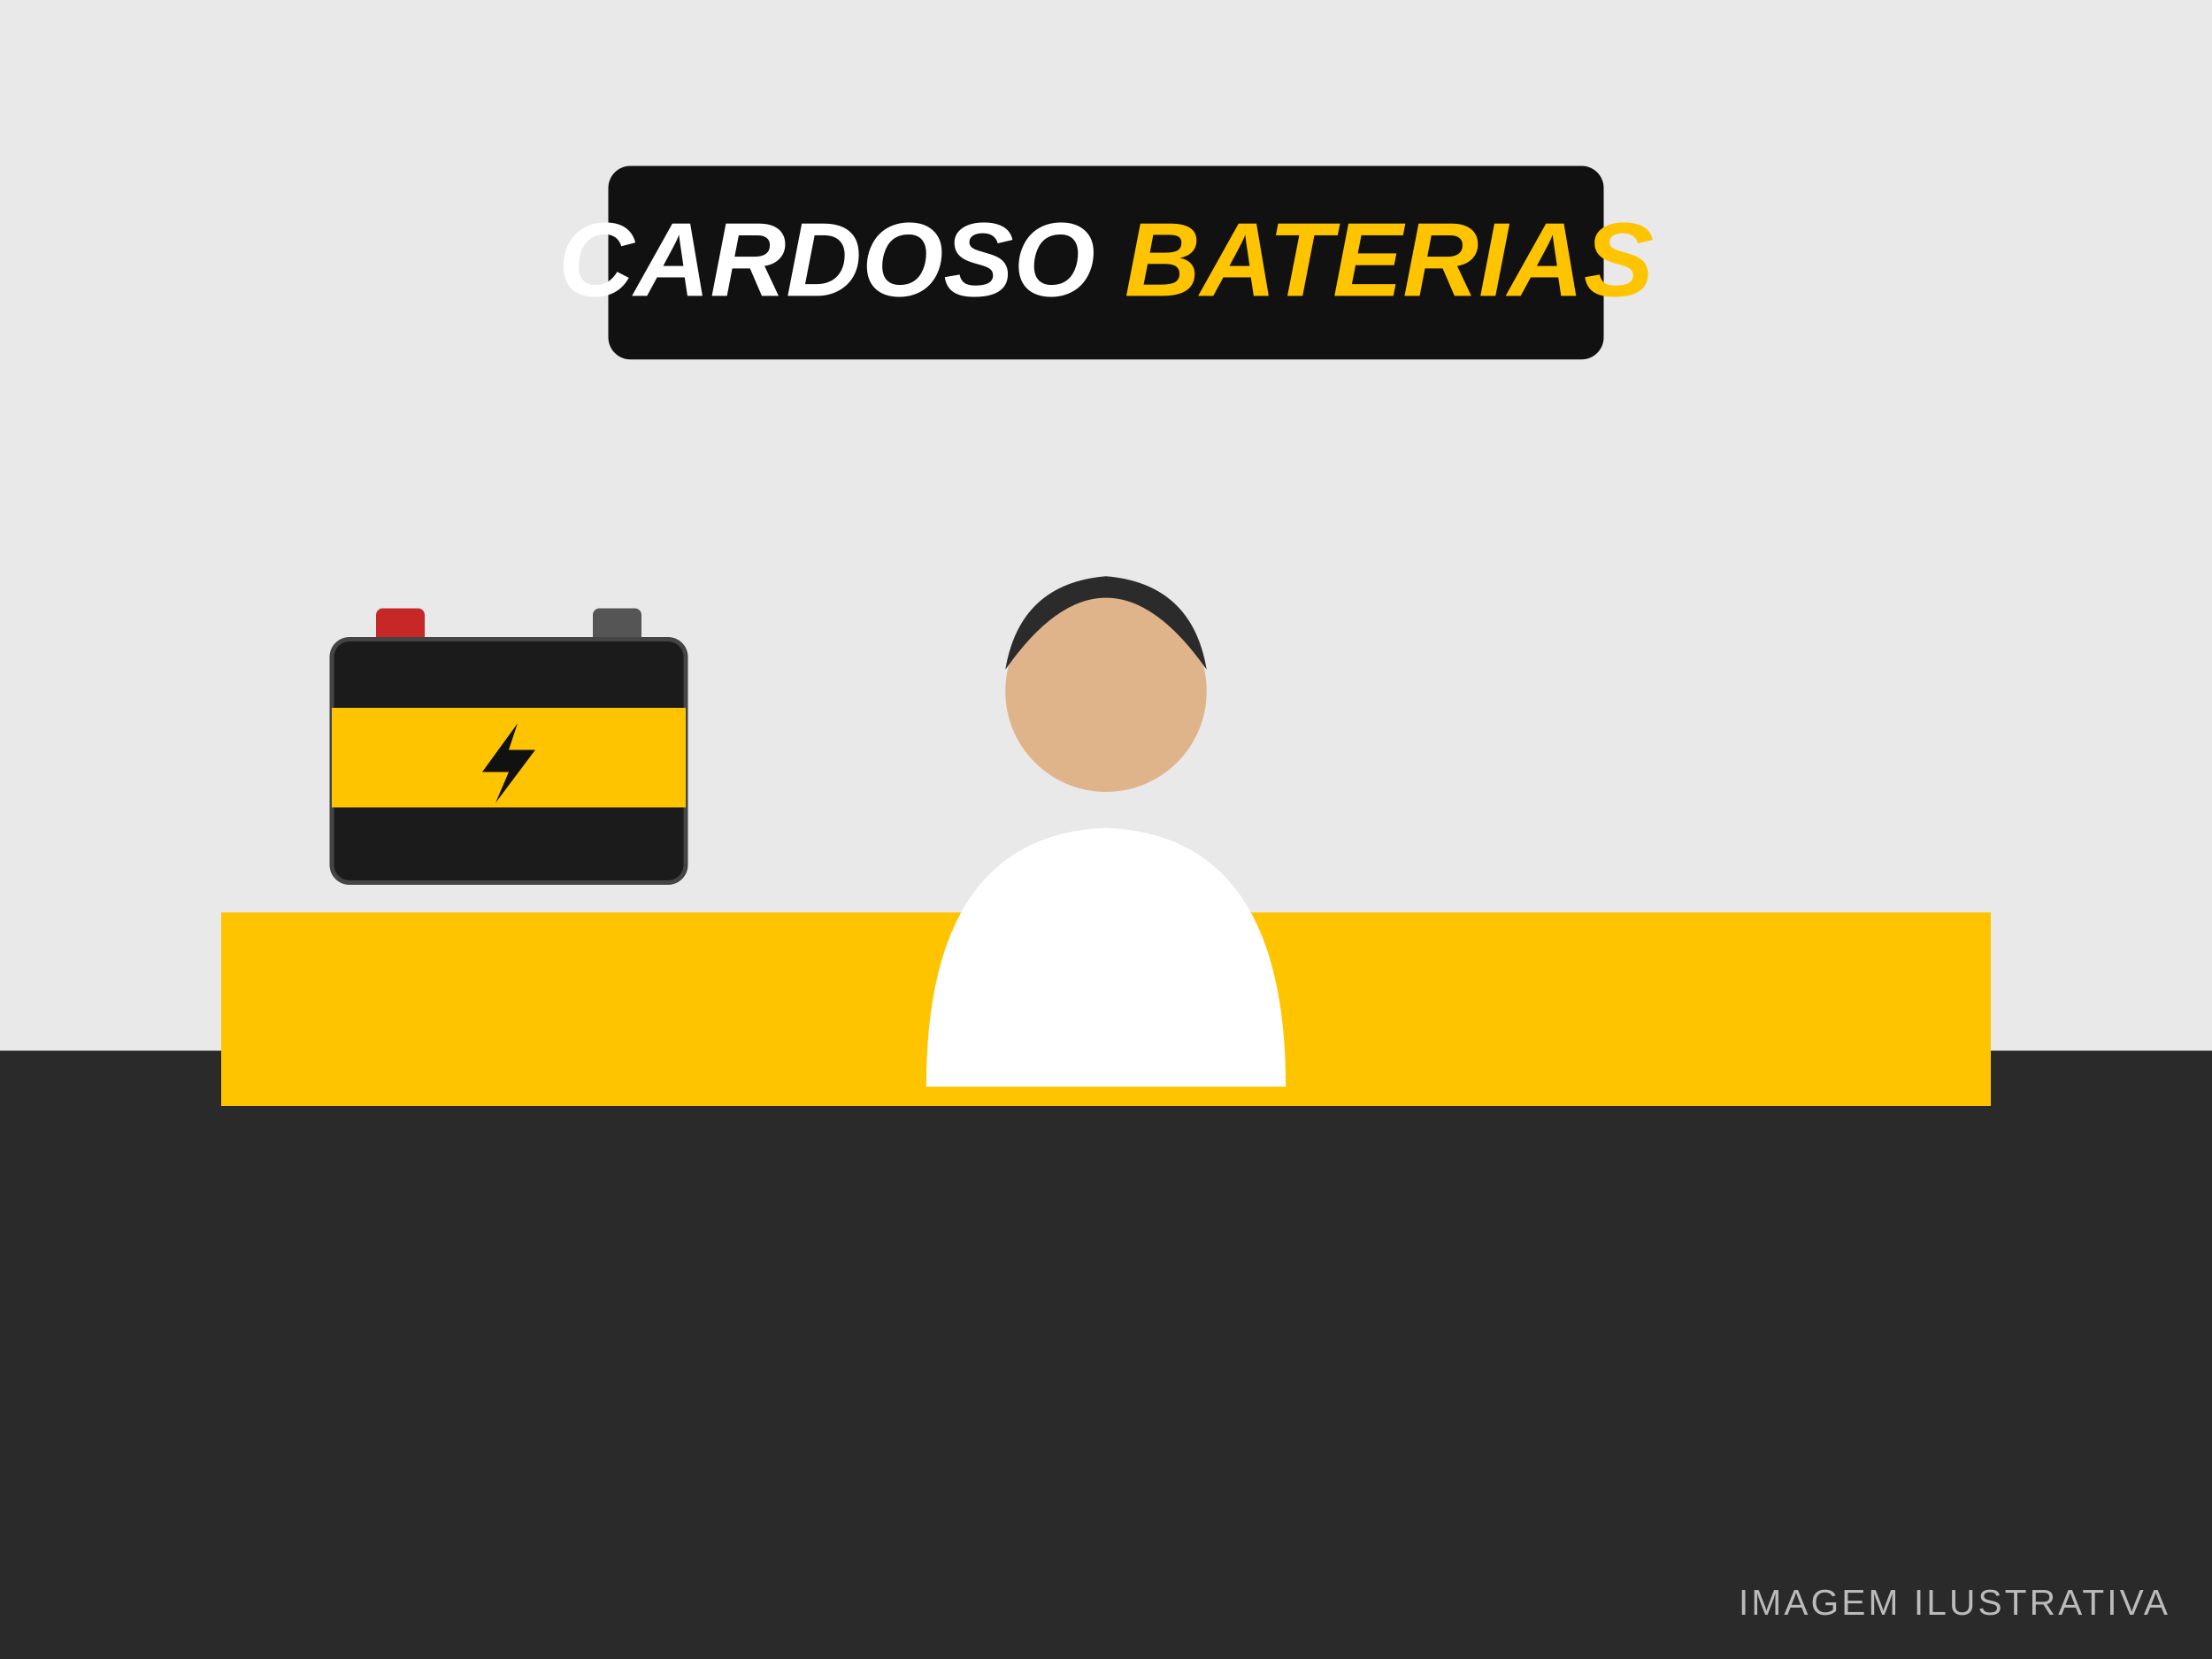
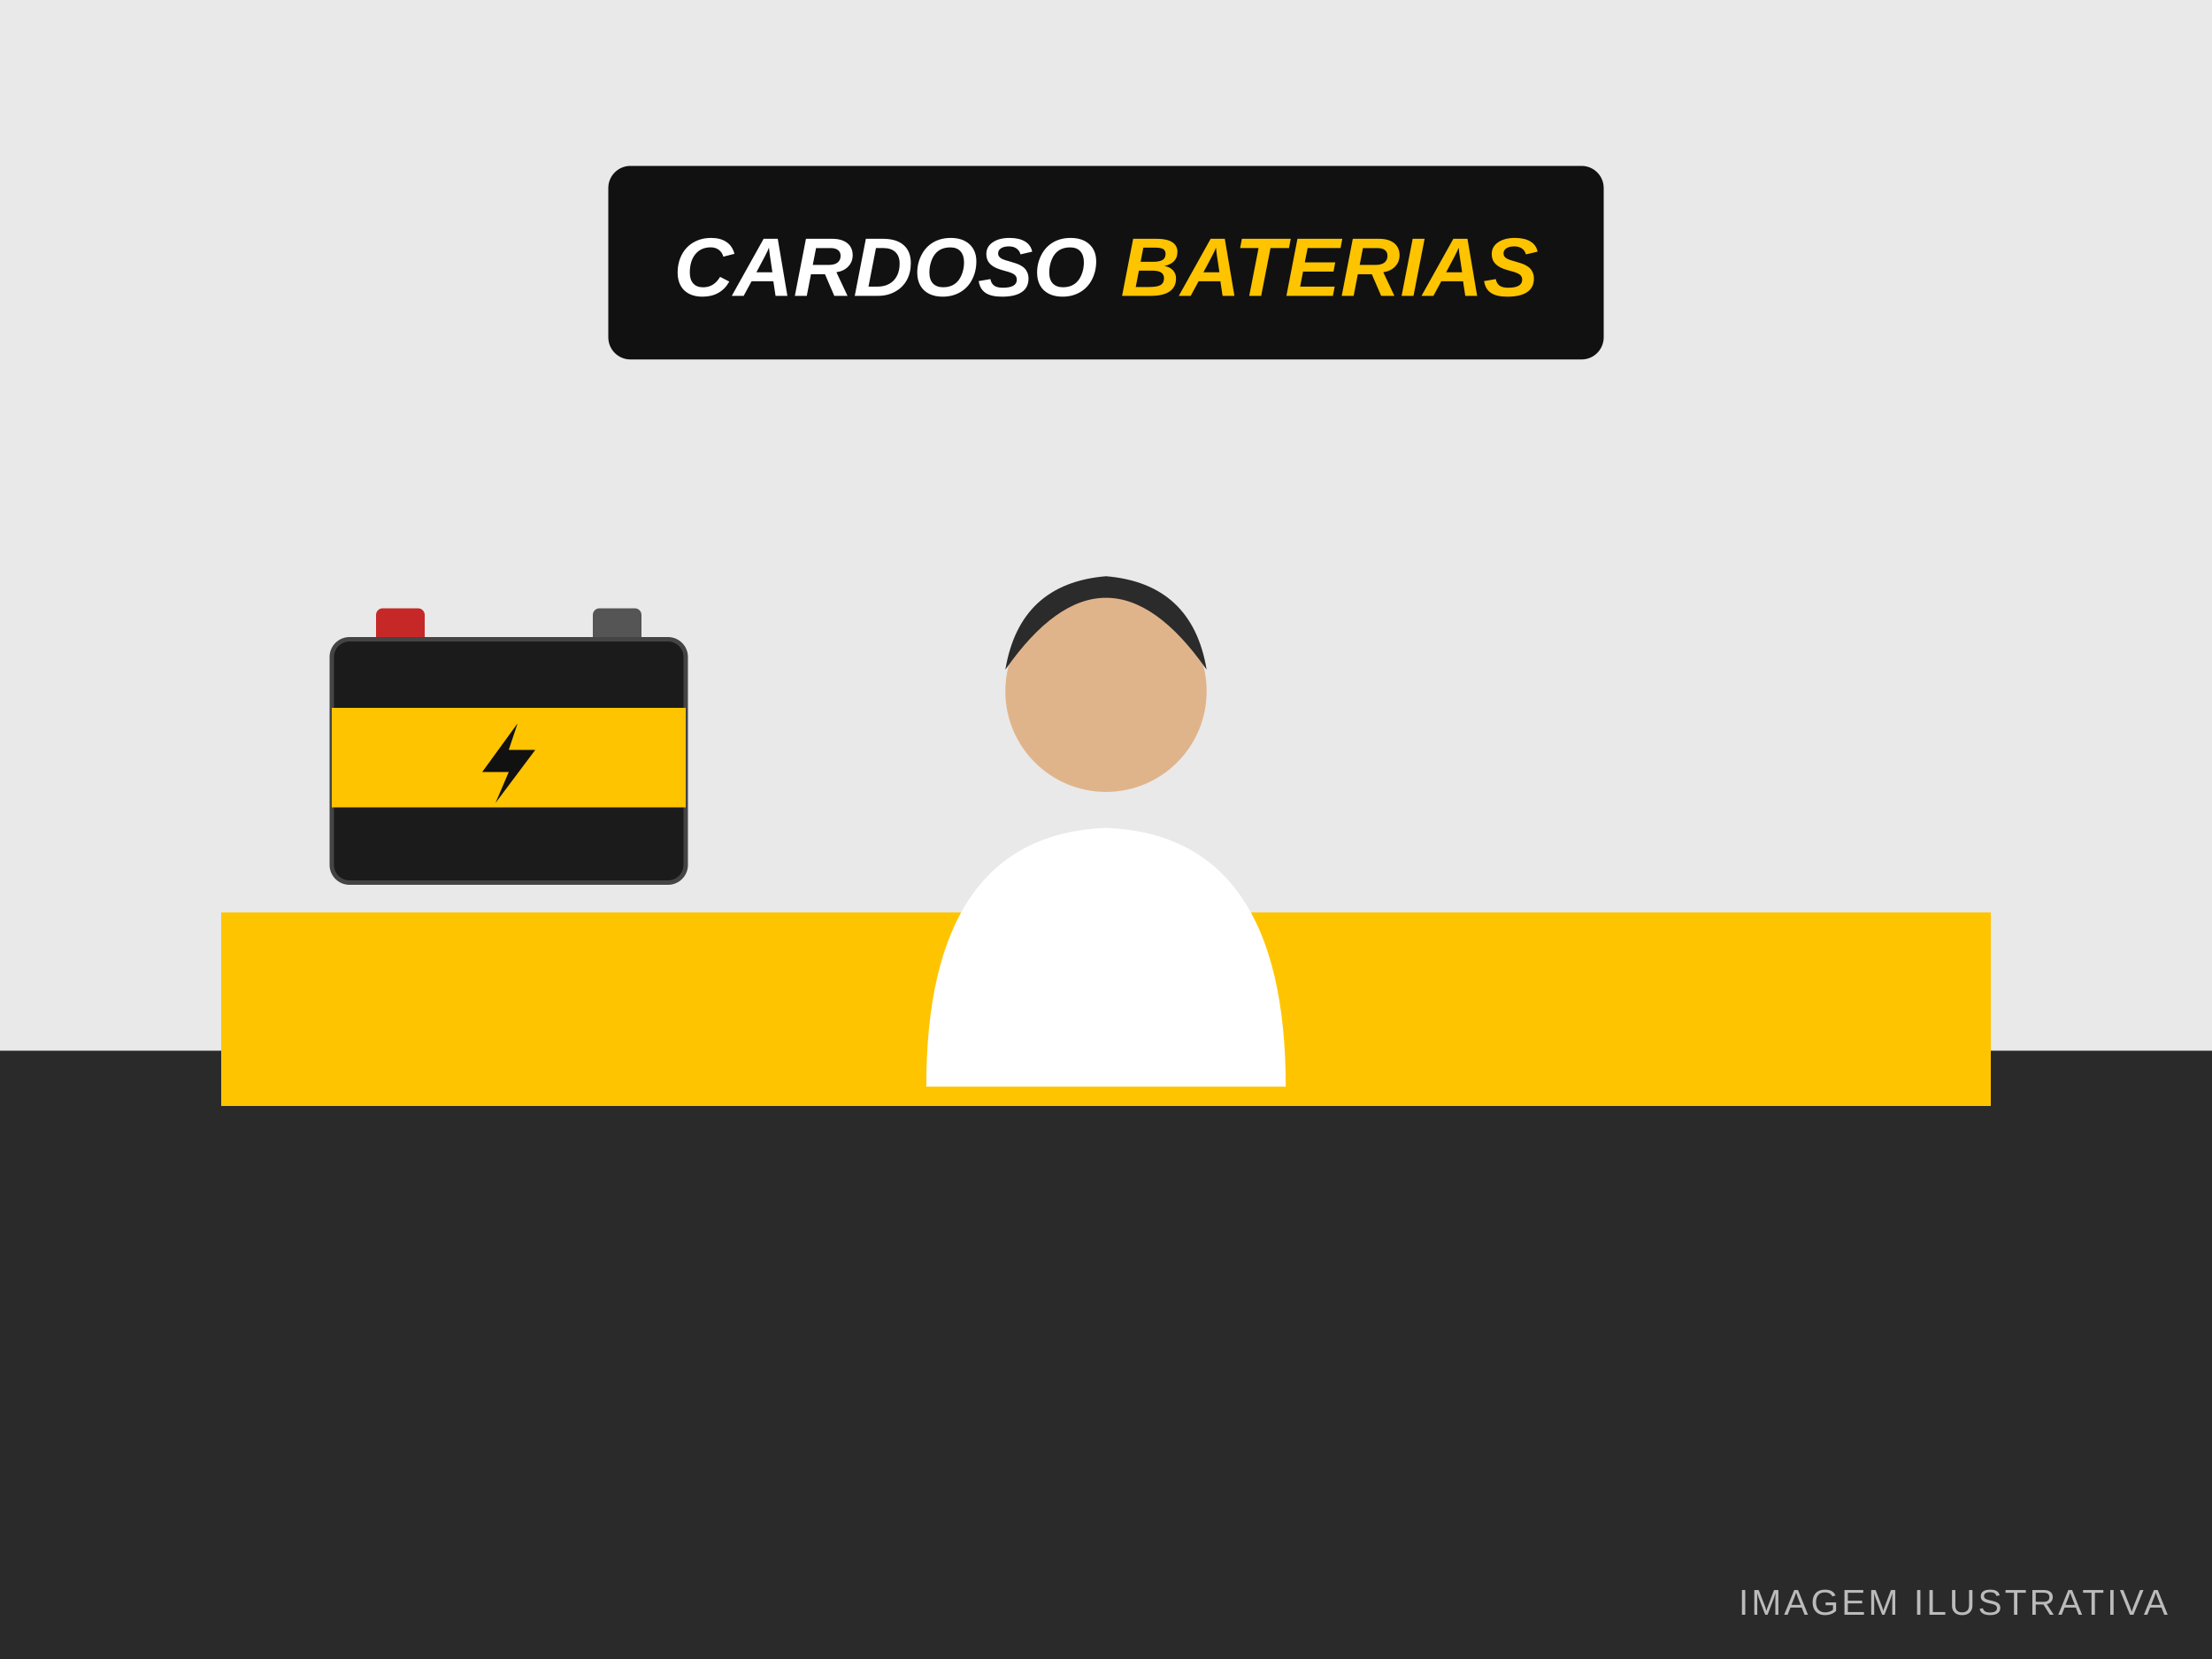
<svg xmlns="http://www.w3.org/2000/svg" viewBox="0 0 800 600" role="img">
  <rect width="800" height="600" fill="#e9e9e9" />
  <rect x="0" y="380" width="800" height="220" fill="#2a2a2a" />
  <rect x="80" y="330" width="640" height="70" fill="#FFC400" />
  <g transform="translate(400 250) scale(1.3)">
    <circle cx="0" cy="0" r="28" fill="#e0b48a" />
    <path d="M-28 -6 q28 -40 56 0 q-4 -24 -28 -26 q-24 2 -28 26z" fill="#2b2b2b" />
    <path d="M-50 110 q0 -70 50 -72 q50 2 50 72z" fill="#FFFFFF" />
  </g>
  <g transform="translate(120 220) scale(0.8)">
    <rect x="20" y="0" width="22" height="18" rx="3" fill="#c62828" />
    <rect x="118" y="0" width="22" height="18" rx="3" fill="#555" />
    <rect x="0" y="14" width="160" height="110" rx="8" fill="#1b1b1b" stroke="#444" stroke-width="2" />
    <rect x="0" y="45" width="160" height="45" fill="#FFC400" />
    <path d="M84 52 l-16 22 h12 l-6 14 l18 -24 h-12 z" fill="#111111" />
  </g>
  <rect x="220" y="60" width="360" height="70" rx="8" fill="#111111" />
-   <text x="400" y="107" font-family="Barlow, Arial, Helvetica, sans-serif" font-size="38" font-weight="800" font-style="italic" fill="#FFFFFF" text-anchor="middle">CARDOSO <tspan fill="#FFC400">BATERIAS</tspan>
+   <text x="400" y="107" font-family="Barlow, Arial, Helvetica, sans-serif" font-size="30" font-weight="800" font-style="italic" fill="#FFFFFF" text-anchor="middle">CARDOSO <tspan fill="#FFC400">BATERIAS</tspan>
  </text>
  <text x="784" y="584" font-family="Barlow, Arial, Helvetica, sans-serif" font-size="13" fill="#bbb" text-anchor="end" letter-spacing="1">IMAGEM ILUSTRATIVA</text>
</svg>
